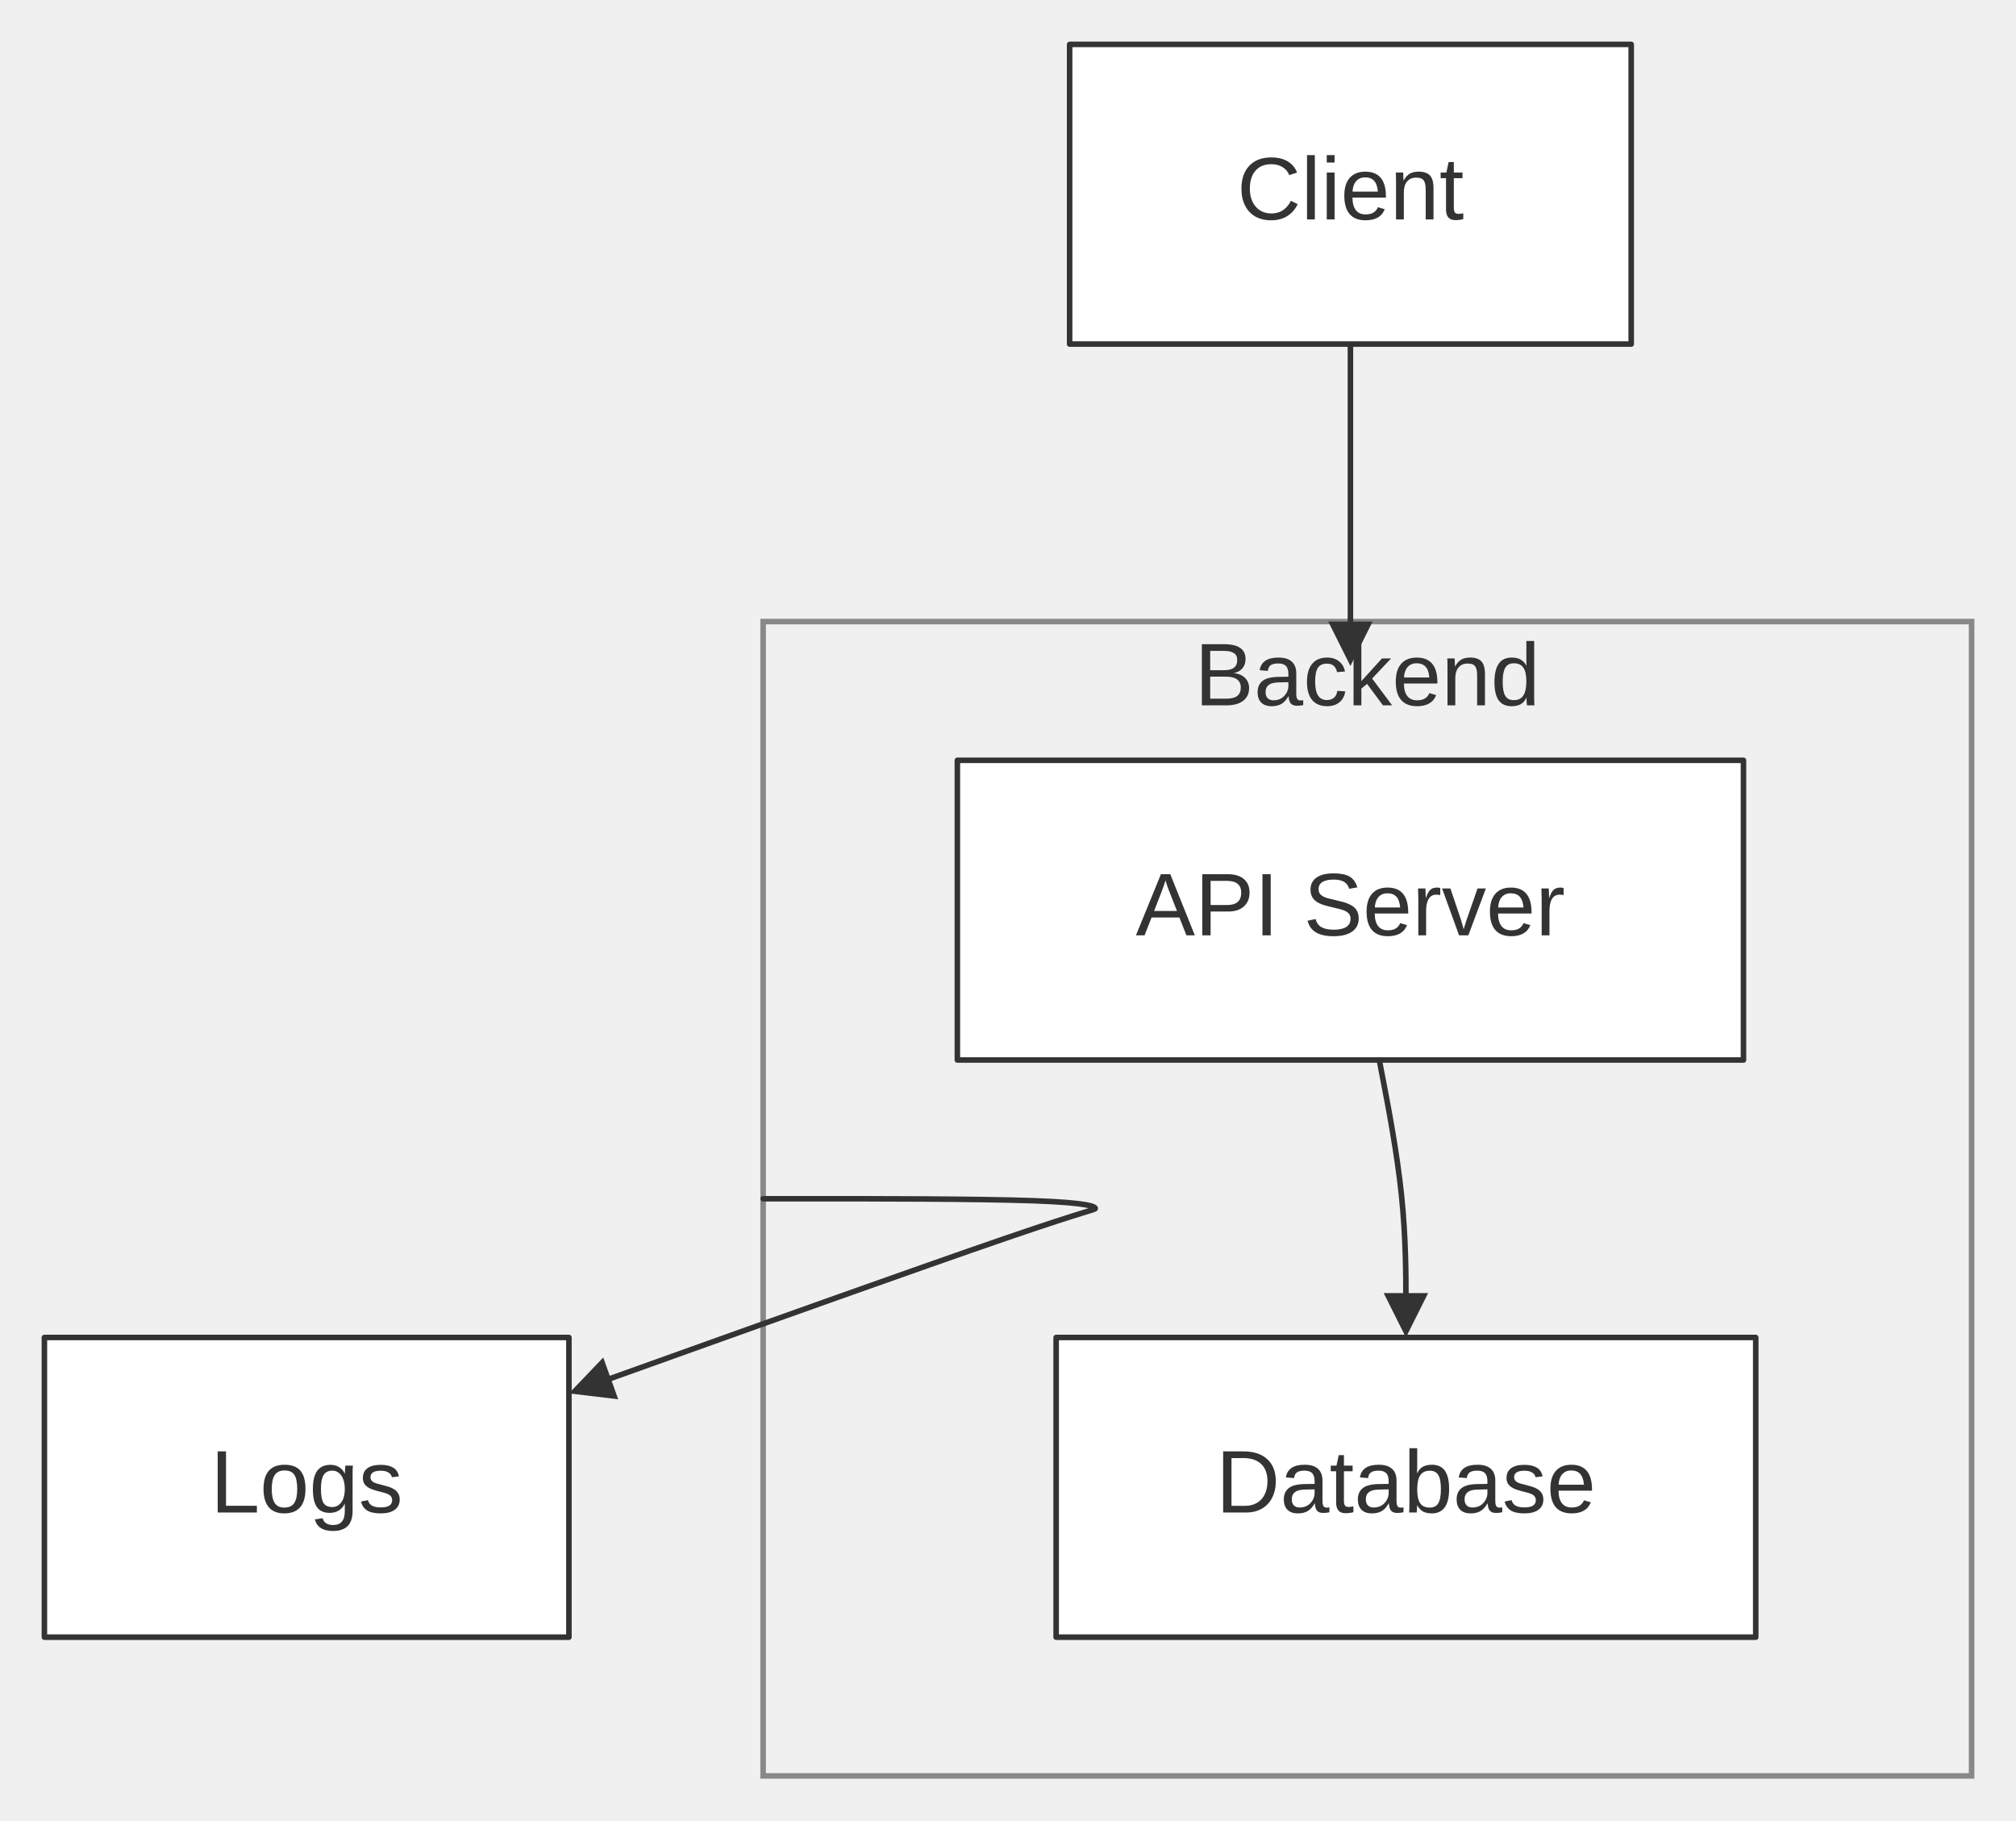
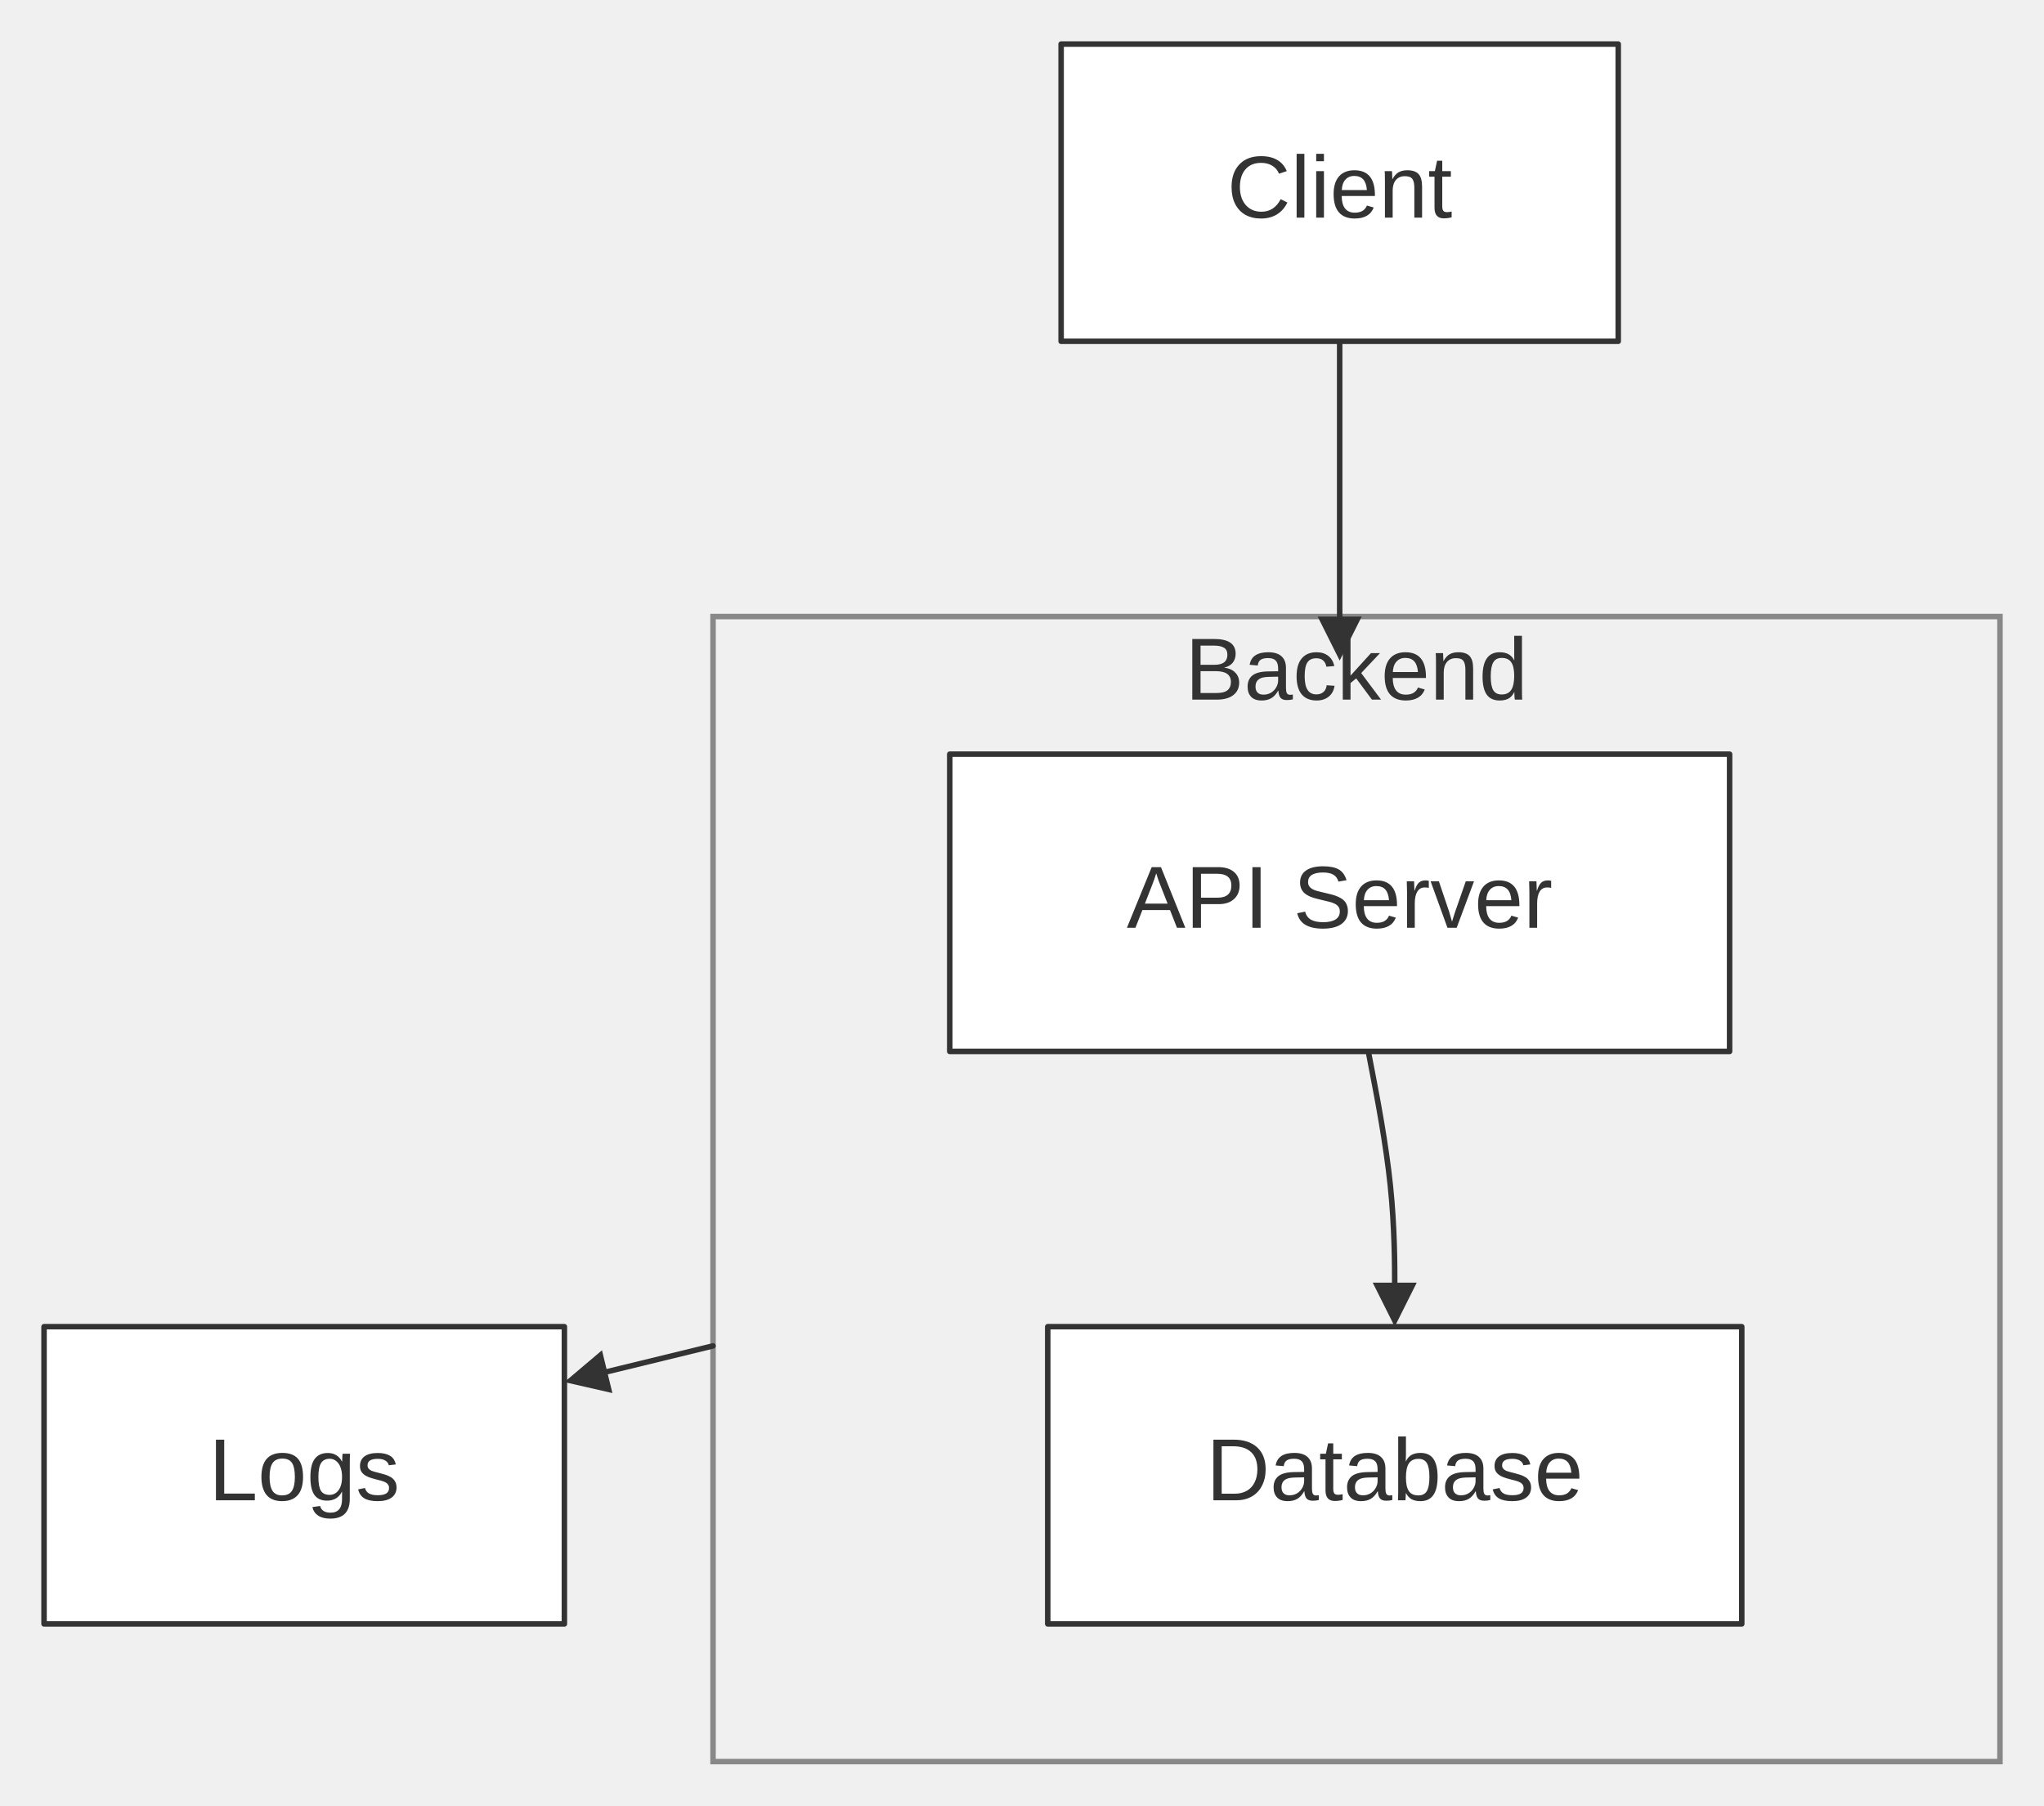
- <svg xmlns="http://www.w3.org/2000/svg" width="100%" viewBox="0 0 363.29 328.00" style="max-width: 363.29px; background-color: transparent;" font-family="&quot;trebuchet ms&quot;, verdana, arial, sans-serif" font-size="16.00">
+ <svg xmlns="http://www.w3.org/2000/svg" width="100%" viewBox="0 0 371.29 328.00" style="max-width: 371.29px; background-color: transparent;" font-family="&quot;trebuchet ms&quot;, verdana, arial, sans-serif" font-size="16.00">
  <defs>
    <marker id="arrowhead" viewBox="0 0 10.00 10.00" refX="5.00" refY="5.00" markerWidth="8.00" markerHeight="8.00" orient="auto-start-reverse" markerUnits="userSpaceOnUse">
      <path d="M 0 0 L 10.00 5.00 L 0 10.00 z" fill="#333" />
    </marker>
  </defs>
  <g transform="translate(0.00,0.00)">
    <g class="clusters">
-       <rect class="subgraph" x="137.52" y="112.00" width="217.77" height="208.00" fill="none" stroke="#888" stroke-width="1.00" />
+       <rect class="subgraph" x="129.52" y="112.00" width="233.77" height="208.00" fill="none" stroke="#888" stroke-width="1.00" />
      <text x="246.40" y="116.00" text-anchor="middle" dominant-baseline="hanging" fill="#333">Backend</text>
    </g>
    <g class="edgePaths">
      <path d="M248.55,191.00 L249.35,195.17 C250.15,199.33 251.75,207.67 252.55,215.33 C253.35,223.00 253.35,230.00 253.35,233.50 L253.35,237.00" stroke="#333" stroke-width="1.00" fill="none" stroke-linecap="round" stroke-linejoin="round" marker-end="url(#arrowhead)" />
      <path d="M243.35,62.00 L243.35,66.17 C243.35,70.33 243.35,78.67 243.35,87.00 C243.35,95.33 243.35,103.67 243.35,108.50 C243.35,113.33 243.35,114.67 243.35,115.33 L243.35,116.00" stroke="#333" stroke-width="1.00" fill="none" stroke-linecap="round" stroke-linejoin="round" marker-end="url(#arrowhead)" />
-       <path d="M137.52,216.00 L147.17,216.00 C156.83,216.00 176.13,216.00 186.26,216.36 C196.38,216.72 197.32,217.45 197.37,217.73 C197.42,218.01 196.58,217.85 181.25,223.11 C165.92,228.37 136.10,239.04 121.19,244.38 L106.29,249.72" stroke="#333" stroke-width="1.00" fill="none" stroke-linecap="round" stroke-linejoin="round" marker-end="url(#arrowhead)" />
+       <path d="M129.52,244.49 L106.41,250.12" stroke="#333" stroke-width="1.00" fill="none" stroke-linecap="round" stroke-linejoin="round" marker-end="url(#arrowhead)" />
    </g>
    <g class="edgeLabels">
    </g>
    <g class="nodes">
      <rect x="172.52" y="137.00" width="141.66" height="54.00" fill="white" stroke="#333" stroke-width="1.00" stroke-linejoin="round" />
      <text x="243.35" y="164.00" text-anchor="middle" dominant-baseline="middle" fill="#333">API Server</text>
      <rect x="192.75" y="8.00" width="101.20" height="54.00" fill="white" stroke="#333" stroke-width="1.00" stroke-linejoin="round" />
      <text x="243.35" y="35.00" text-anchor="middle" dominant-baseline="middle" fill="#333">Client</text>
      <rect x="190.32" y="241.00" width="126.07" height="54.00" fill="white" stroke="#333" stroke-width="1.00" stroke-linejoin="round" />
      <text x="253.35" y="268.00" text-anchor="middle" dominant-baseline="middle" fill="#333">Database</text>
      <rect x="8.00" y="241.00" width="94.52" height="54.00" fill="white" stroke="#333" stroke-width="1.00" stroke-linejoin="round" />
      <text x="55.26" y="268.00" text-anchor="middle" dominant-baseline="middle" fill="#333">Logs</text>
    </g>
  </g>
</svg>
